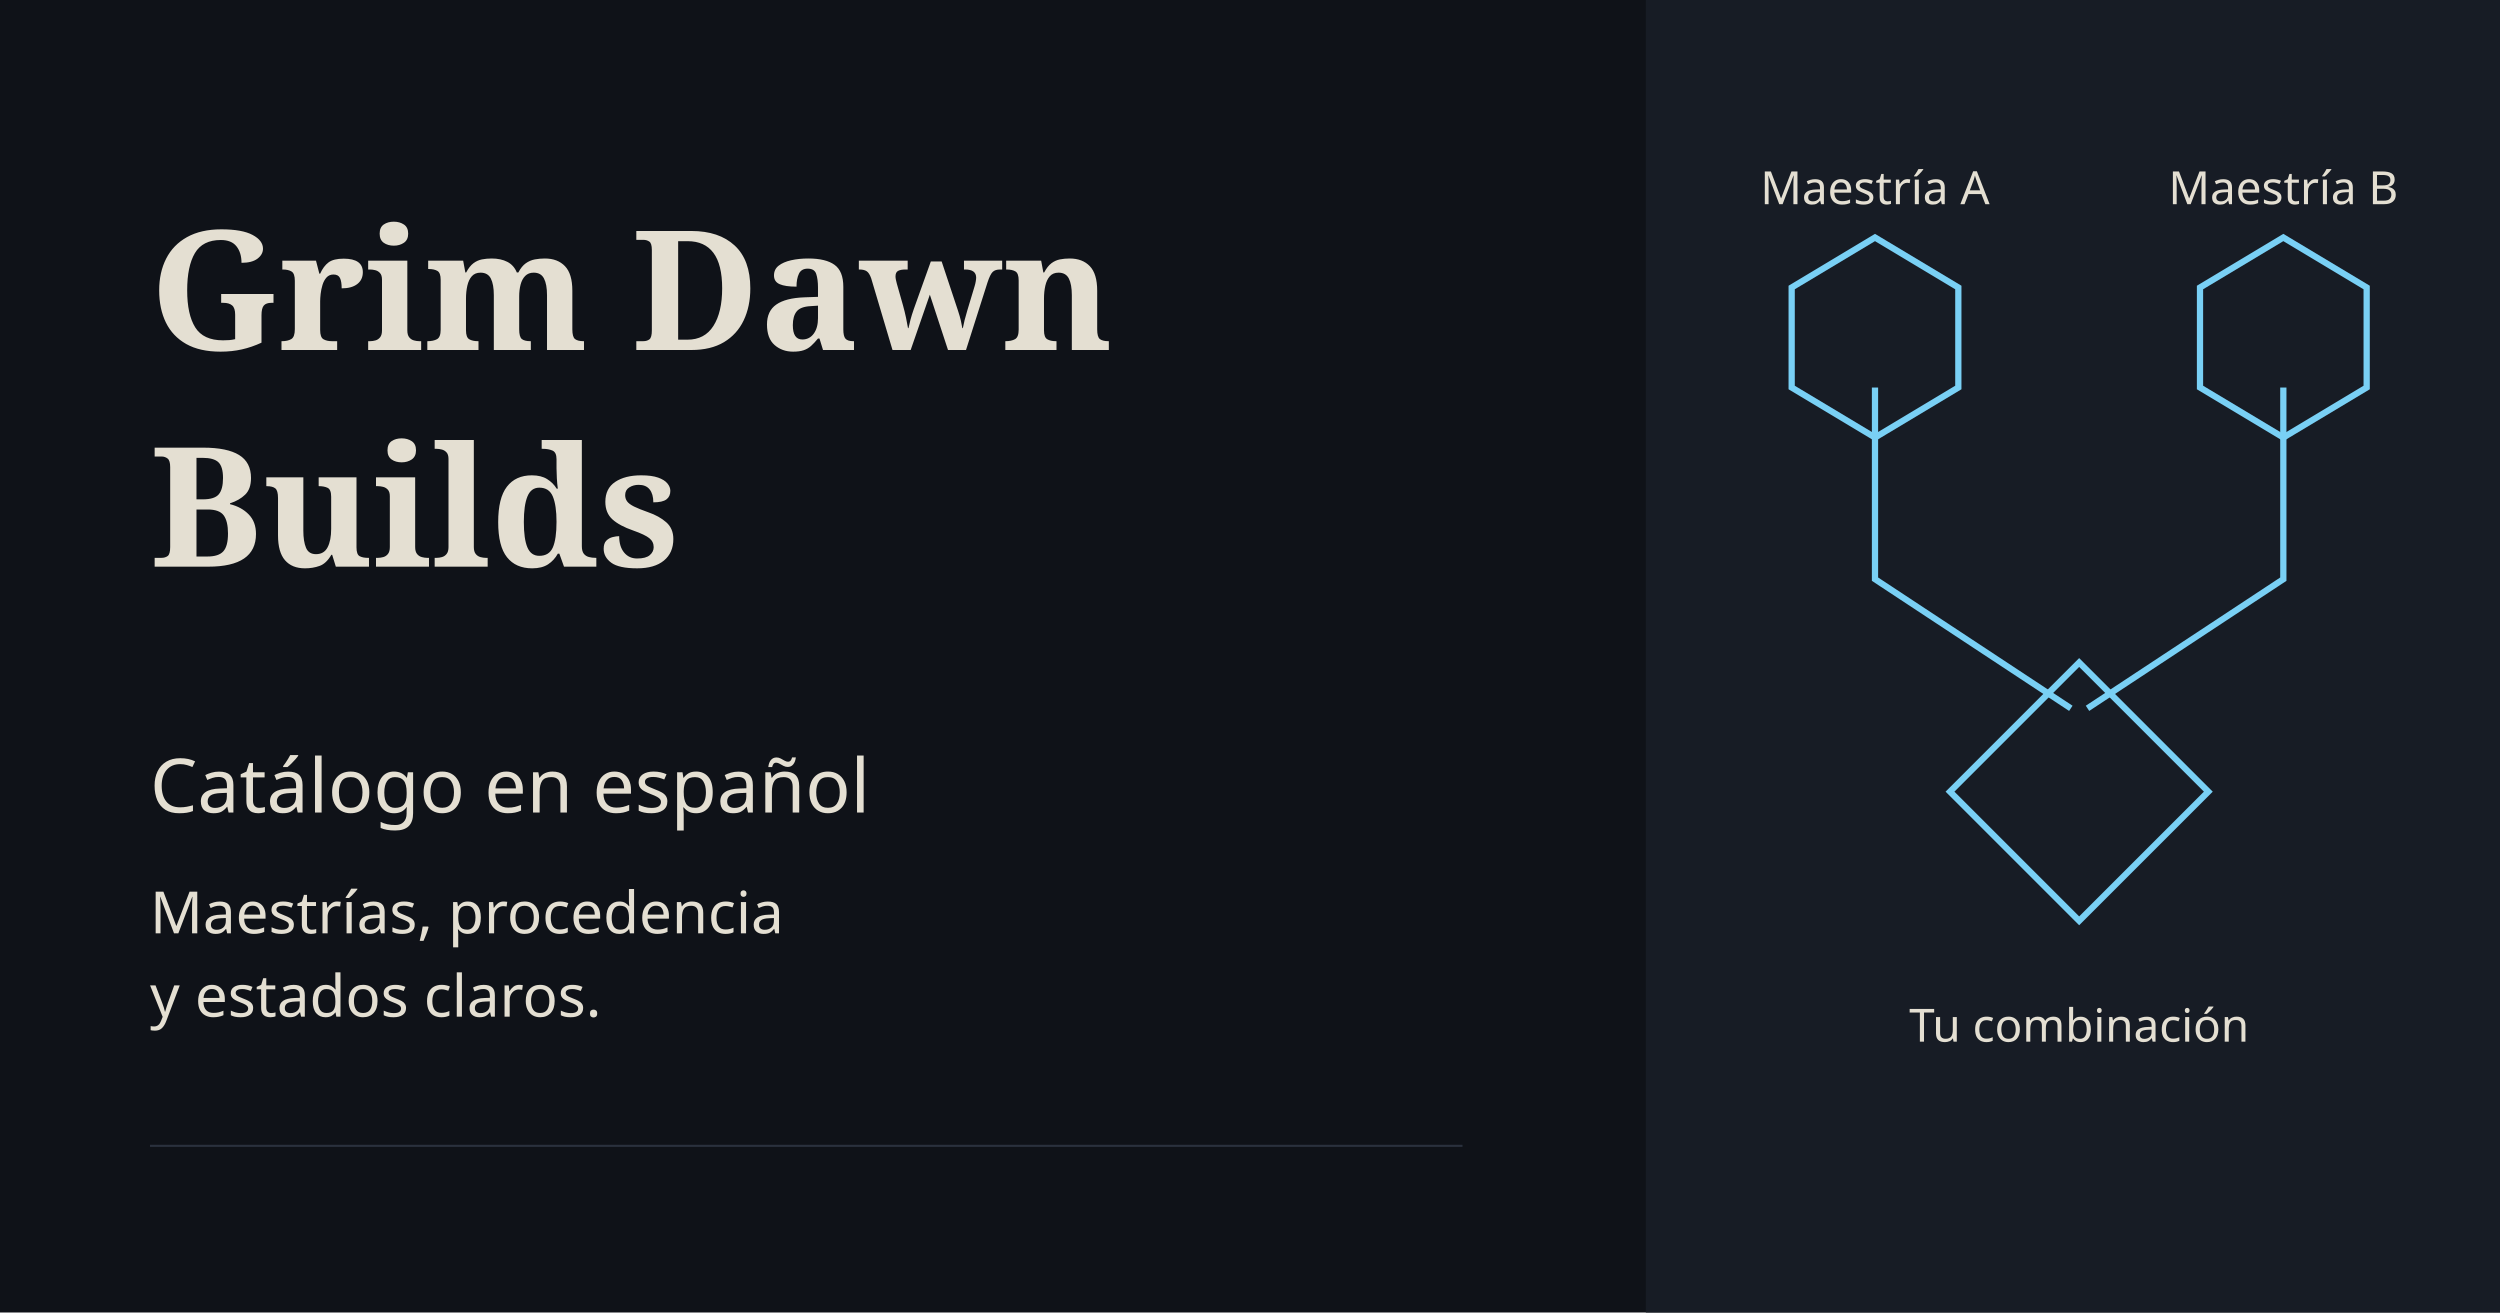
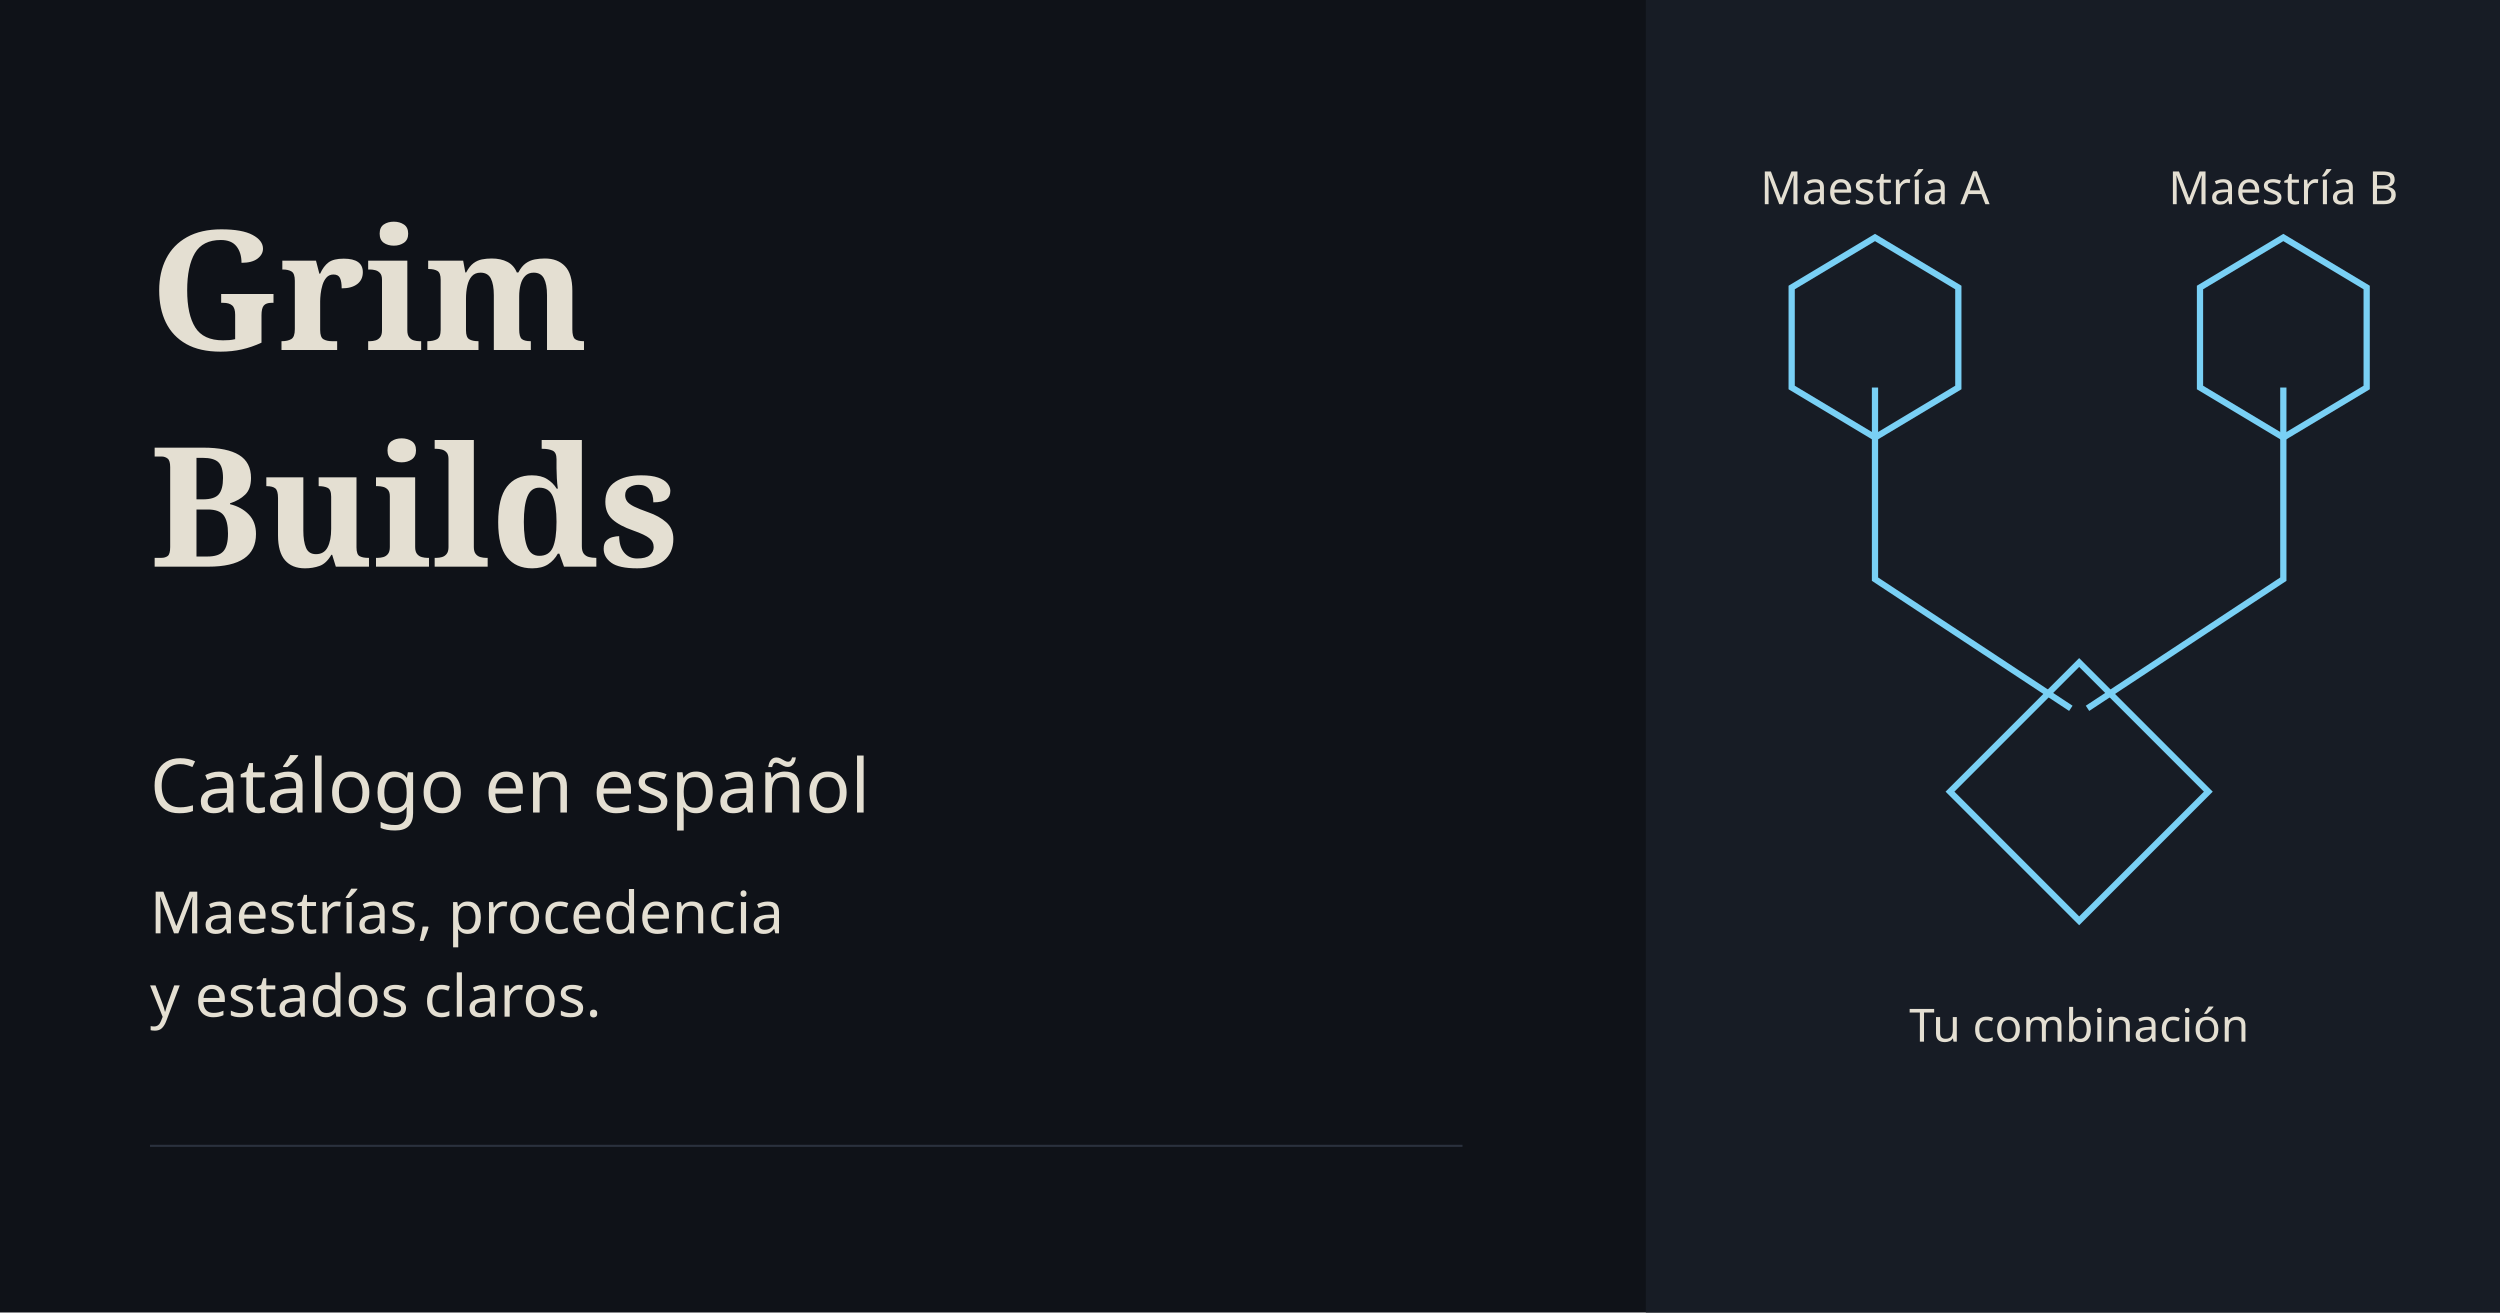
<svg xmlns="http://www.w3.org/2000/svg" width="1200" height="630" viewBox="0 0 1200 630" role="img" aria-labelledby="title desc">
  <style>
    @font-face{font-family:Cinzel;src:url('../fonts/cinzel-latin-wght-normal.woff2') format('woff2');font-weight:400 900}
    @font-face{font-family:Karla;src:url('../fonts/karla-latin-wght-normal.woff2') format('woff2');font-weight:200 800}
    .title{font-family:Cinzel,Georgia,serif;font-weight:600;fill:#e4dfd2}
    .body{font-family:Karla,sans-serif;fill:#e4dfd2}
  </style>
  <rect width="1200" height="630" fill="#0f1218" />
  <rect x="790" y="0" width="410" height="630" fill="#171c25" />
-   <text class="title" x="72" y="168" font-size="80">Grim Dawn</text>
+   <text class="title" x="72" y="168" font-size="80">Grim</text>
  <text class="title" x="72" y="272" font-size="80">Builds</text>
  <text class="body" x="72" y="390" font-size="36">Catálogo en español</text>
  <text class="body" x="72" y="448" font-size="28">Maestrías, procedencia</text>
  <text class="body" x="72" y="488" font-size="28">y estados claros.</text>
  <g fill="none" stroke="#79d0f5" stroke-width="3">
    <path d="M900 186v92l94 62m102-154v92l-94 62" />
    <path d="m900 114 40 24v48l-40 24-40-24v-48Z" />
    <path d="m1096 114 40 24v48l-40 24-40-24v-48Z" />
    <path d="m998 318 62 62-62 62-62-62Z" />
  </g>
  <g class="body" font-size="22" text-anchor="middle">
    <text x="900" y="98">Maestría A</text>
    <text x="1096" y="98">Maestría B</text>
    <text x="998" y="500">Tu combinación</text>
  </g>
  <path d="M72 550h630" stroke="#2a313d" />
</svg>
